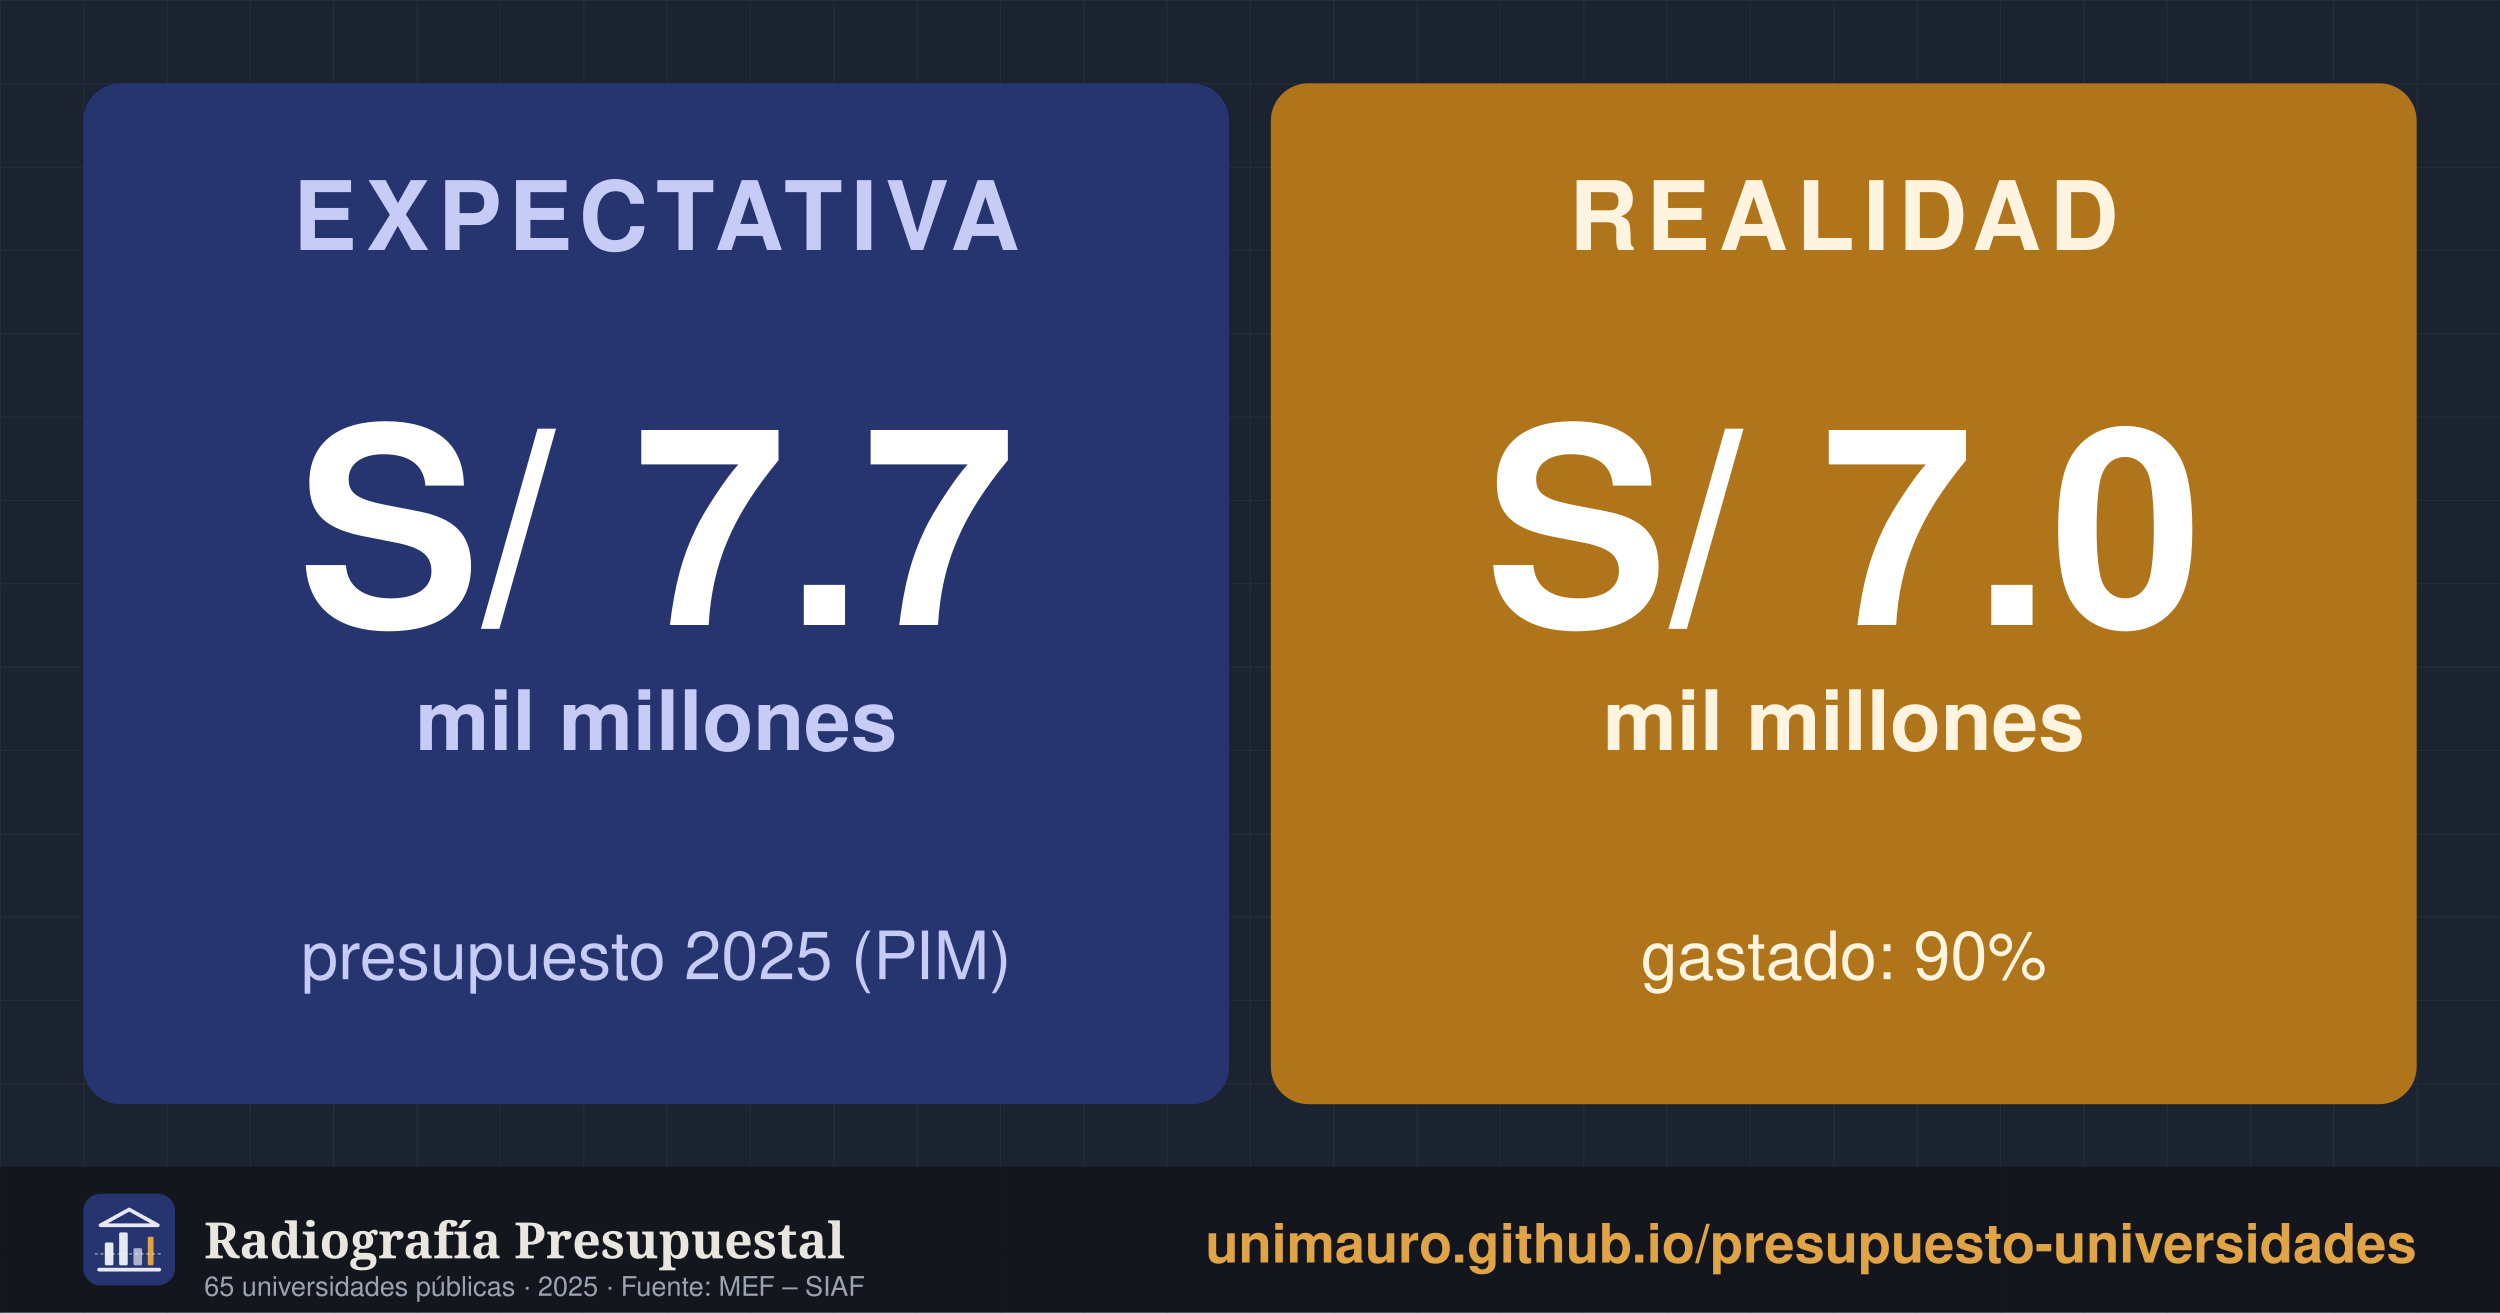
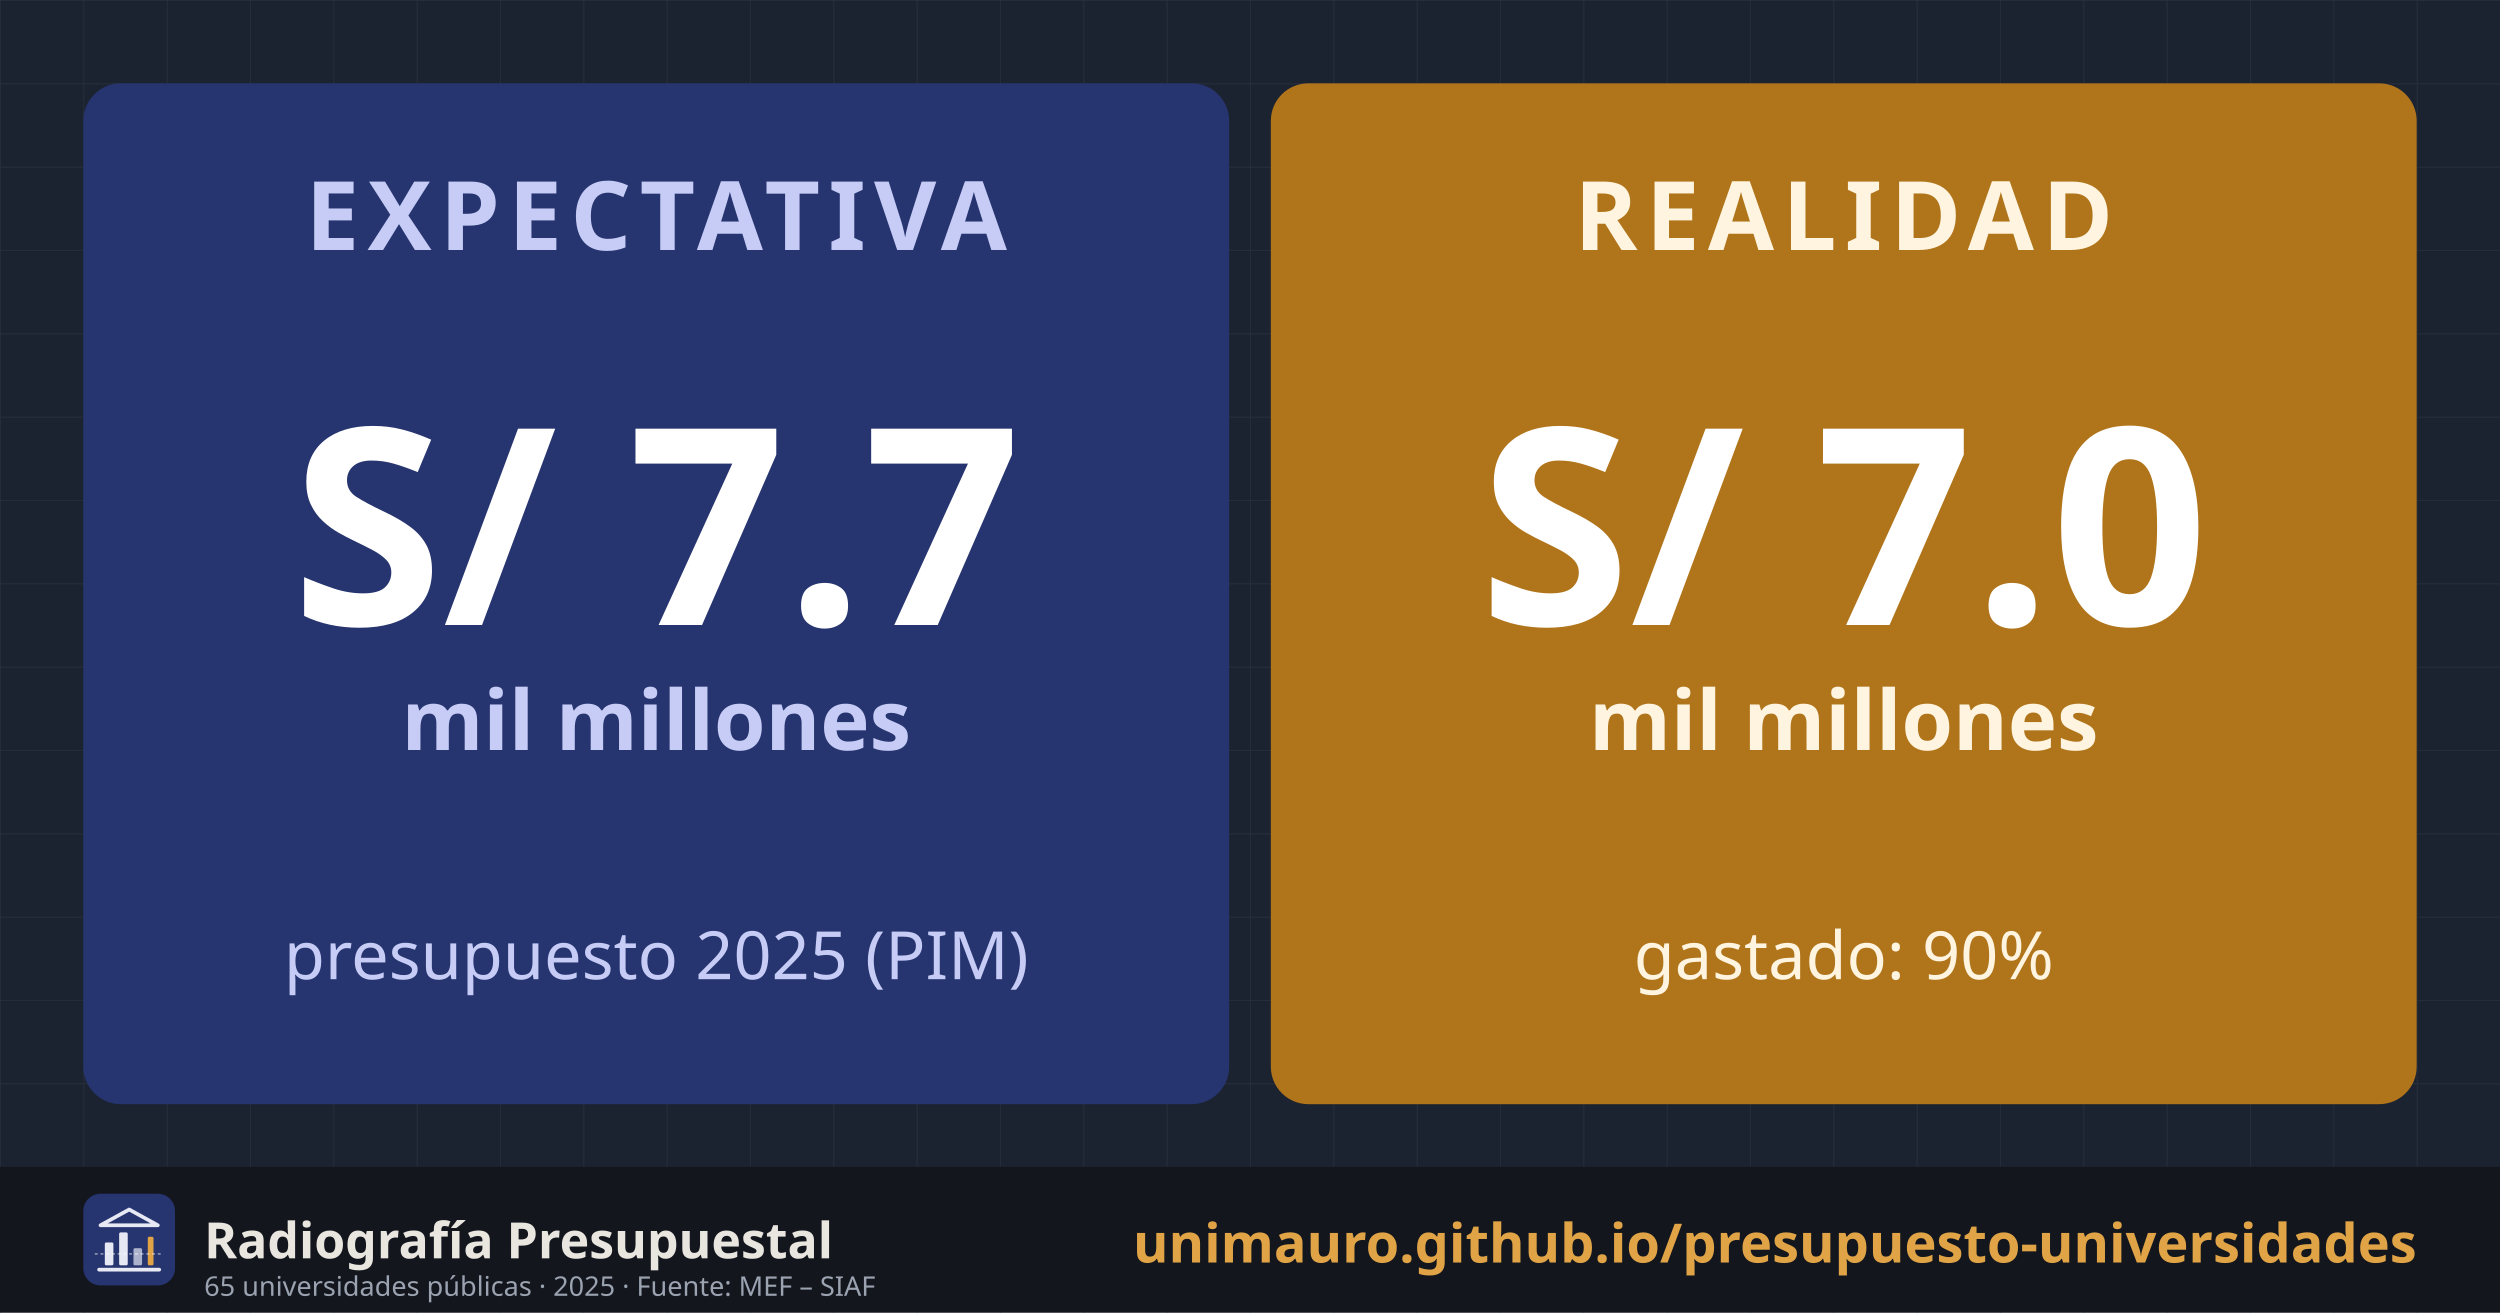
<svg xmlns="http://www.w3.org/2000/svg" width="1200" height="630" viewBox="0 0 1200 630">
  <defs>
    <pattern id="g" width="40" height="40" patternUnits="userSpaceOnUse">
      <path d="M40 0 H0 V40" fill="none" stroke="#2B323E" stroke-width="1" />
    </pattern>
  </defs>
  <rect width="1200" height="630" fill="#1B2230" />
  <rect width="1200" height="630" fill="url(#g)" opacity=".7" />
  <rect x="40" y="40" width="550" height="490" rx="18" fill="#26346F" />
  <rect x="610" y="40" width="550" height="490" rx="18" fill="#B0741A" />
-   <text x="315" y="120" font-family="'Helvetica Neue', Helvetica, Arial, 'IBM Plex Sans', sans-serif" font-size="46" font-weight="700" fill="#C6CCF5" text-anchor="middle" letter-spacing="4">EXPECTATIVA</text>
-   <text x="315" y="300" font-family="'Helvetica Neue', Helvetica, Arial, 'IBM Plex Sans', sans-serif" font-size="132" font-weight="700" fill="#FFFFFF" text-anchor="middle">S/ 7.7</text>
-   <text x="315" y="360" font-family="'Helvetica Neue', Helvetica, Arial, 'IBM Plex Sans', sans-serif" font-size="40" font-weight="600" fill="#C6CCF5" text-anchor="middle">mil millones</text>
-   <text x="315" y="470" font-family="'Helvetica Neue', Helvetica, Arial, 'IBM Plex Sans', sans-serif" font-size="32" font-weight="400" fill="#C6CCF5" text-anchor="middle">presupuesto 2025 (PIM)</text>
-   <text x="885" y="120" font-family="'Helvetica Neue', Helvetica, Arial, 'IBM Plex Sans', sans-serif" font-size="46" font-weight="700" fill="#FFF4DF" text-anchor="middle" letter-spacing="4">REALIDAD</text>
-   <text x="885" y="300" font-family="'Helvetica Neue', Helvetica, Arial, 'IBM Plex Sans', sans-serif" font-size="132" font-weight="700" fill="#FFFFFF" text-anchor="middle">S/ 7.0</text>
-   <text x="885" y="360" font-family="'Helvetica Neue', Helvetica, Arial, 'IBM Plex Sans', sans-serif" font-size="40" font-weight="600" fill="#FFF4DF" text-anchor="middle">mil millones</text>
-   <text x="885" y="470" font-family="'Helvetica Neue', Helvetica, Arial, 'IBM Plex Sans', sans-serif" font-size="32" font-weight="400" fill="#FFF4DF" text-anchor="middle">gastado: 90%</text>
+   <text x="315" y="120" font-family="'Plus Jakarta Sans', sans-serif" font-size="46" font-weight="700" fill="#C6CCF5" text-anchor="middle" letter-spacing="4">EXPECTATIVA</text>
+   <text x="315" y="300" font-family="'Plus Jakarta Sans', sans-serif" font-size="132" font-weight="700" fill="#FFFFFF" text-anchor="middle">S/ 7.7</text>
+   <text x="315" y="360" font-family="'Plus Jakarta Sans', sans-serif" font-size="40" font-weight="600" fill="#C6CCF5" text-anchor="middle">mil millones</text>
+   <text x="315" y="470" font-family="'Plus Jakarta Sans', sans-serif" font-size="32" font-weight="400" fill="#C6CCF5" text-anchor="middle">presupuesto 2025 (PIM)</text>
+   <text x="885" y="120" font-family="'Plus Jakarta Sans', sans-serif" font-size="46" font-weight="700" fill="#FFF4DF" text-anchor="middle" letter-spacing="4">REALIDAD</text>
+   <text x="885" y="300" font-family="'Plus Jakarta Sans', sans-serif" font-size="132" font-weight="700" fill="#FFFFFF" text-anchor="middle">S/ 7.0</text>
+   <text x="885" y="360" font-family="'Plus Jakarta Sans', sans-serif" font-size="40" font-weight="600" fill="#FFF4DF" text-anchor="middle">mil millones</text>
+   <text x="885" y="470" font-family="'Plus Jakarta Sans', sans-serif" font-size="32" font-weight="400" fill="#FFF4DF" text-anchor="middle">gastado: 90%</text>
  <rect x="0" y="560" width="1200" height="70" fill="#12151B" opacity=".92" />
  <g transform="translate(40 573) scale(0.6875)">
    <rect width="64" height="64" rx="12" fill="#26346F" />
    <path d="M12 22 L32 11 L52 22 Z" fill="none" stroke="#E6E8F3" stroke-width="2.6" stroke-linejoin="round" />
    <rect x="15" y="34" width="6" height="16" rx="1" fill="#E6E8F3" />
    <rect x="25" y="27" width="6" height="23" rx="1" fill="#E6E8F3" />
    <rect x="35" y="38" width="6" height="12" rx="1" fill="#E6E8F3" opacity=".7" />
    <rect x="45" y="30" width="4" height="20" rx="1" fill="#E0A447" />
    <path d="M11 53 H53" stroke="#E6E8F3" stroke-width="2.6" stroke-linecap="round" />
    <path d="M8 42 H56" stroke="#FFFFFF" stroke-width="1" stroke-dasharray="2 2" opacity=".55" />
  </g>
-   <text x="98" y="604" font-family="Georgia, 'Source Serif 4', serif" font-size="24" font-weight="700" fill="#E9E6DF" text-anchor="start">Radiografía Presupuestal</text>
-   <text x="98" y="622" font-family="'Helvetica Neue', Helvetica, Arial, 'IBM Plex Sans', sans-serif" font-size="13" font-weight="400" fill="#9BA3B1" text-anchor="start">65 universidades públicas · 2025 · Fuente: MEF – SIAF</text>
-   <text x="1160" y="606" font-family="'Helvetica Neue', Helvetica, Arial, 'IBM Plex Sans', sans-serif" font-size="26" font-weight="600" fill="#E0A447" text-anchor="end">unimauro.github.io/presupuesto-universidades</text>
+   <text x="98" y="604" font-family="'Bricolage Grotesque', sans-serif" font-size="24" font-weight="800" fill="#E9E6DF" text-anchor="start">Radiografía Presupuestal</text>
+   <text x="98" y="622" font-family="'Plus Jakarta Sans', sans-serif" font-size="13" font-weight="400" fill="#9BA3B1" text-anchor="start">65 universidades públicas · 2025 · Fuente: MEF – SIAF</text>
+   <text x="1160" y="606" font-family="'Plus Jakarta Sans', sans-serif" font-size="26" font-weight="600" fill="#E0A447" text-anchor="end">unimauro.github.io/presupuesto-universidades</text>
</svg>
